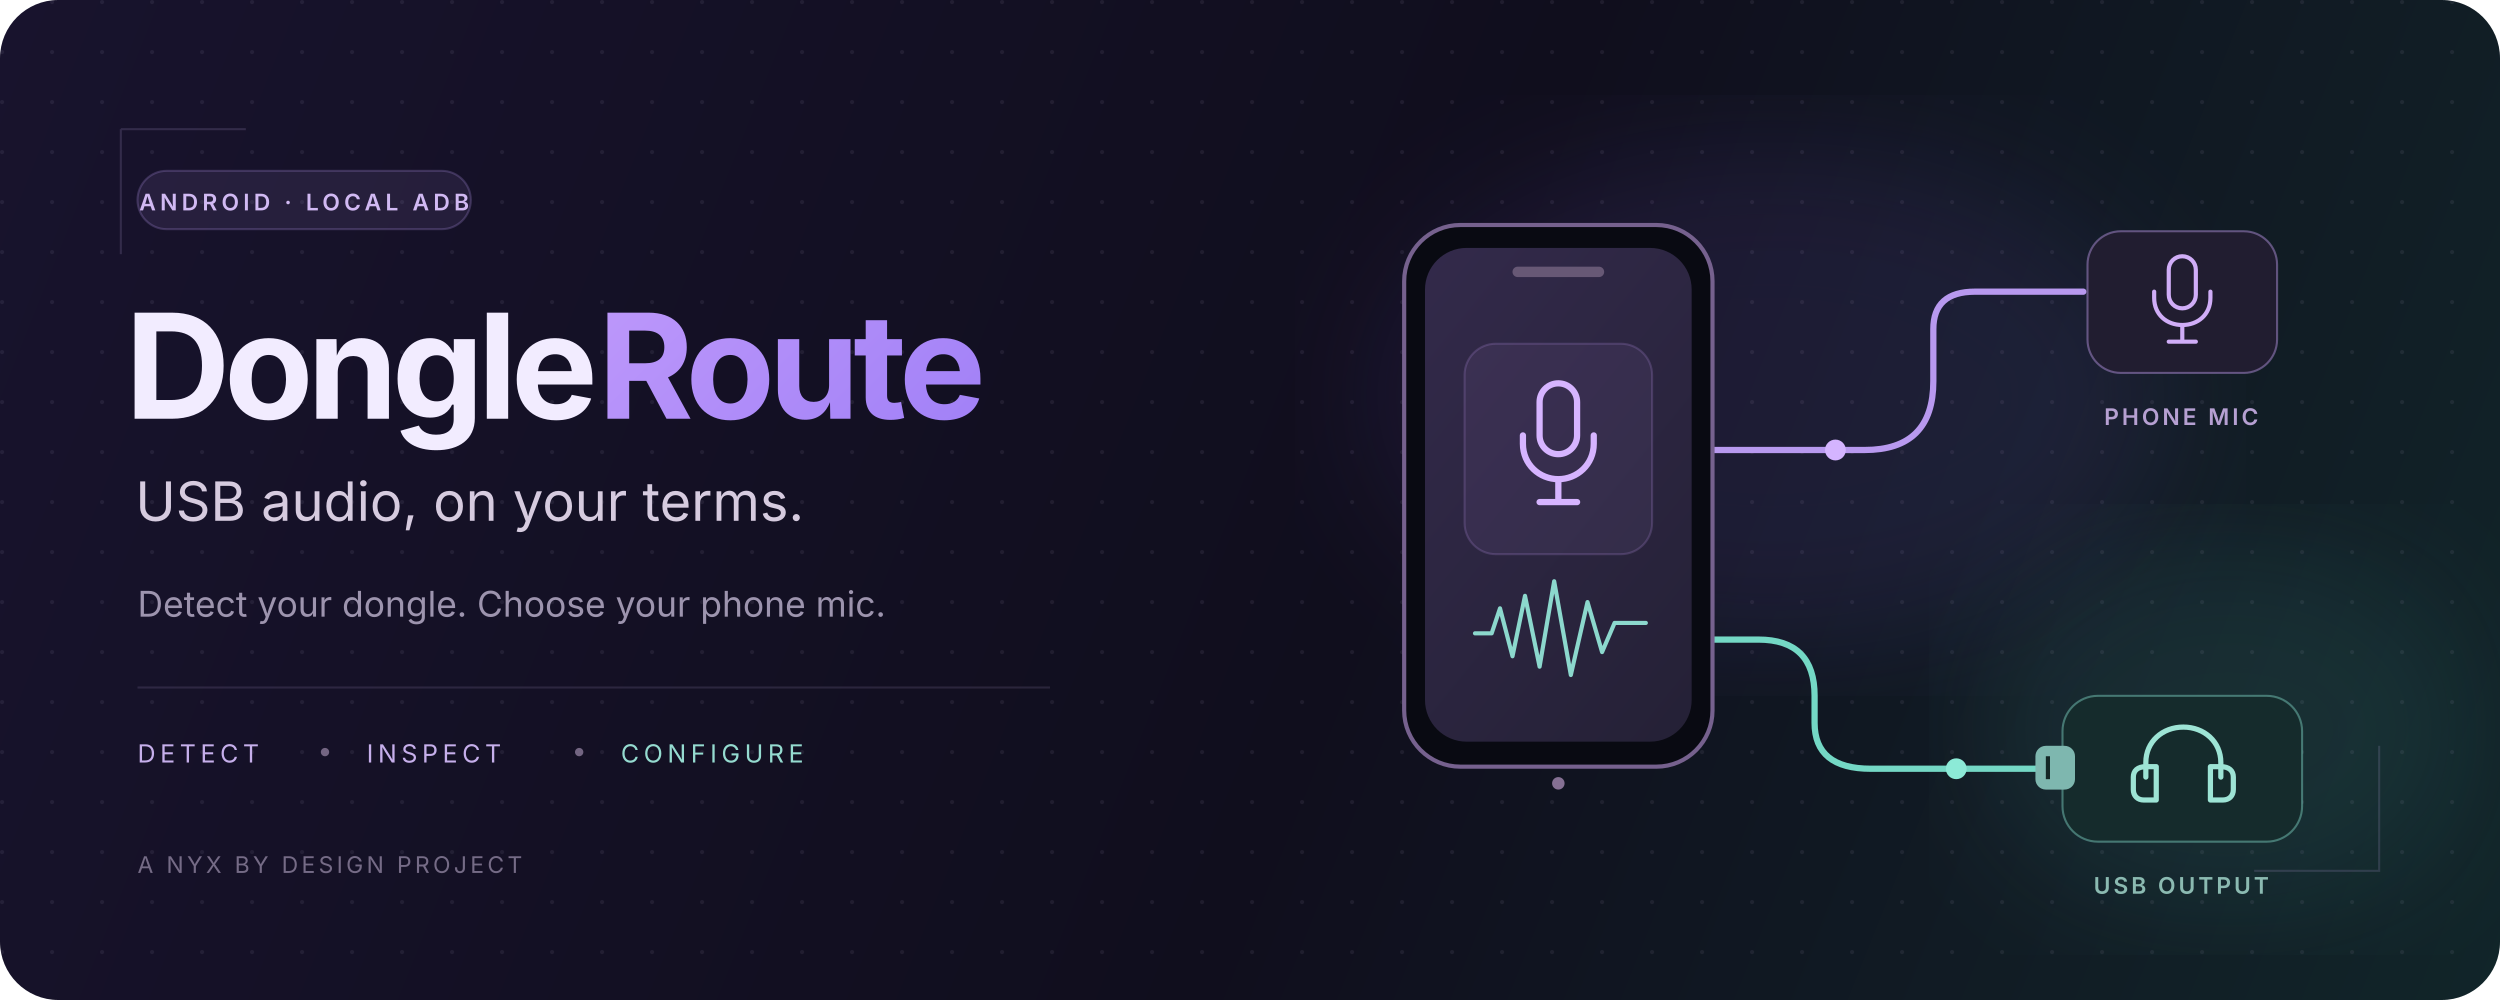
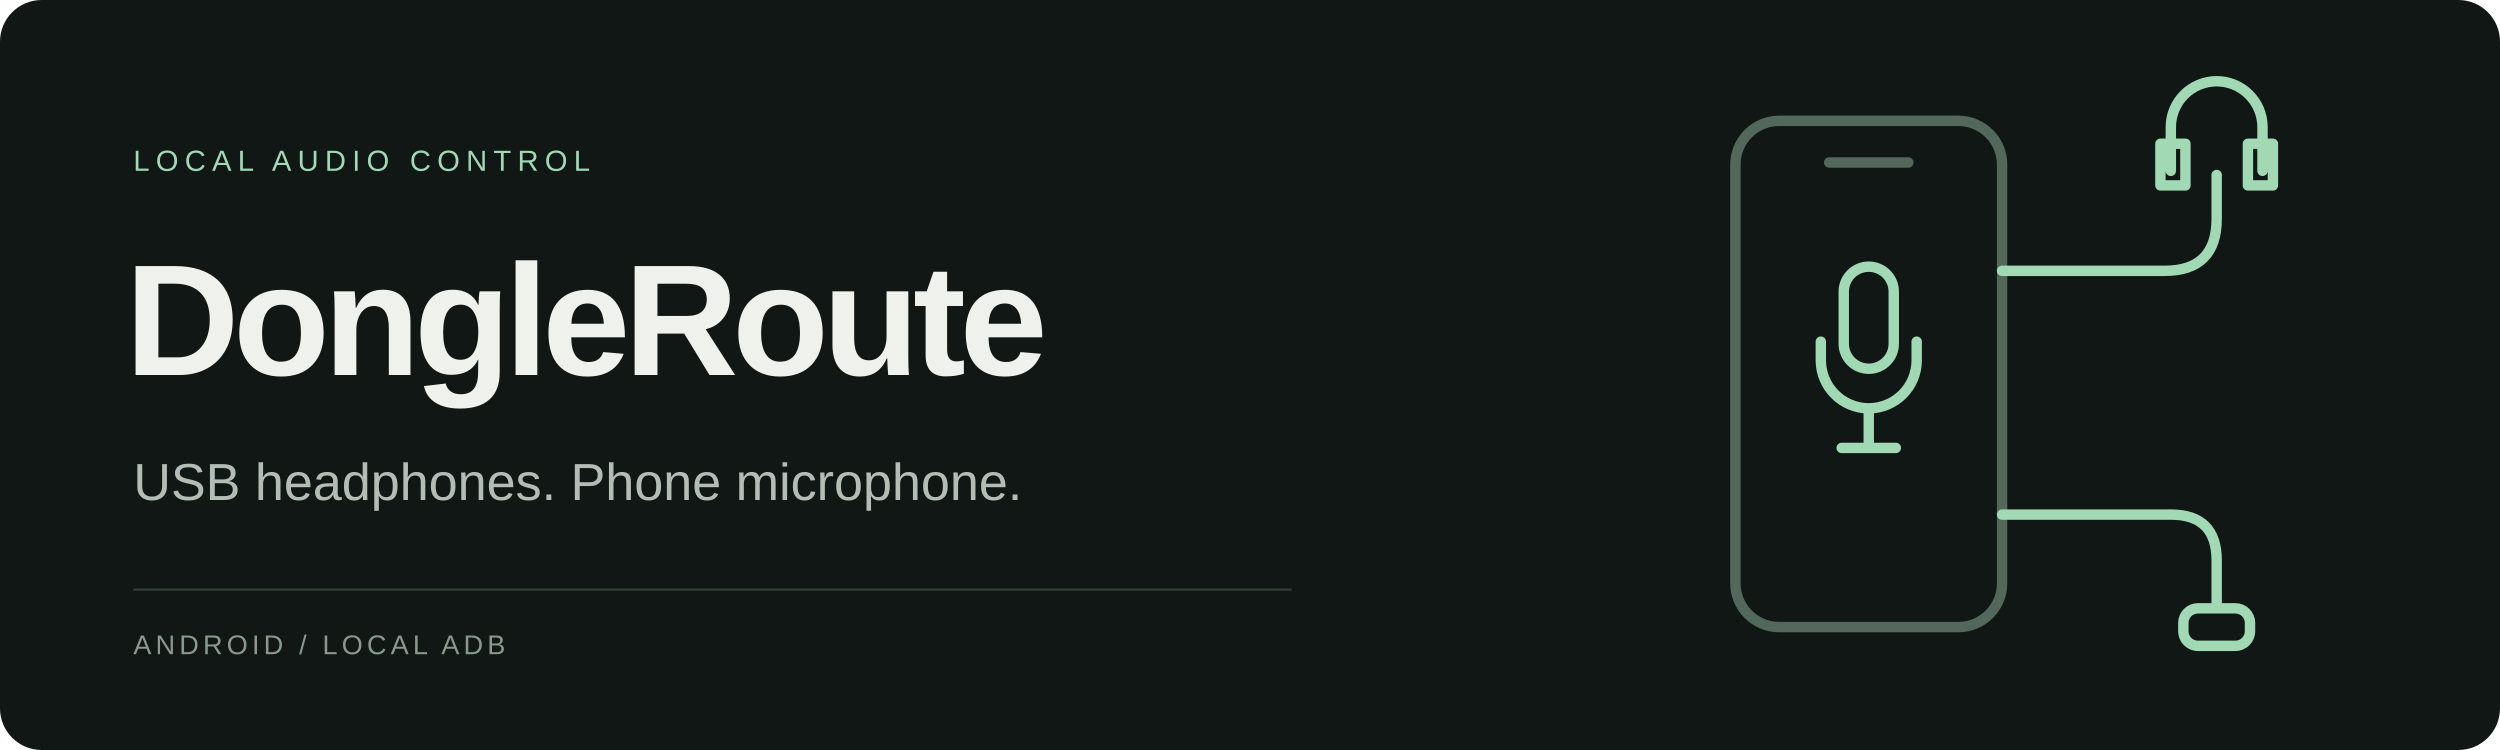
- <svg xmlns="http://www.w3.org/2000/svg" width="1200" height="480" viewBox="0 0 1200 480" fill="none" role="img" aria-labelledby="title desc">
-   <defs>
-     <linearGradient id="bg" x1="0" y1="0" x2="1200" y2="480" gradientUnits="userSpaceOnUse">
-       <stop stop-color="#18132D" />
-       <stop offset=".55" stop-color="#100E1D" />
-       <stop offset="1" stop-color="#112529" />
-     </linearGradient>
-     <linearGradient id="purple" x1="60" y1="40" x2="420" y2="400" gradientUnits="userSpaceOnUse">
-       <stop stop-color="#E2B7FF" />
-       <stop offset="1" stop-color="#9173F5" />
-     </linearGradient>
-     <linearGradient id="panel" x1="700" y1="90" x2="1080" y2="400" gradientUnits="userSpaceOnUse">
-       <stop stop-color="#332A4B" />
-       <stop offset="1" stop-color="#171822" />
-     </linearGradient>
-     <pattern id="dots" width="24" height="24" patternUnits="userSpaceOnUse">
-       <circle cx="1" cy="1" r="1" fill="#CCC0E4" opacity=".08" />
-     </pattern>
-     <filter id="glow">
-       <feGaussianBlur stdDeviation="30" />
-     </filter>
-   </defs>
-   <rect width="1200" height="480" rx="28" fill="url(#bg)" />
-   <rect width="1200" height="480" rx="28" fill="url(#dots)" />
-   <ellipse cx="850" cy="190" rx="190" ry="120" fill="#9465EF" opacity=".1" filter="url(#glow)" />
-   <ellipse cx="1070" cy="350" rx="120" ry="90" fill="#65E3D0" opacity=".08" filter="url(#glow)" />
-   <path d="M58 62H118M58 62V122M1142 358V418H1082" stroke="#B49DDB" stroke-opacity=".18" />
-   <g font-family="Segoe UI, Inter, Arial, sans-serif">
-     <rect x="66" y="82" width="160" height="28" rx="14" fill="#B79BEF" fill-opacity=".1" stroke="#C0A0FA" stroke-opacity=".22" />
-     <text x="146" y="101" text-anchor="middle" fill="#D1B9F3" font-size="11" font-weight="600" letter-spacing="2">ANDROID · LOCAL ADB</text>
-     <text x="60" y="201" fill="#F2ECFF" font-size="70" font-weight="700" letter-spacing="-3">Dongle<tspan fill="url(#purple)">Route</tspan>
-     </text>
-     <text x="65" y="250" fill="#D6CBDF" font-size="26" font-weight="400">USB audio, on your terms.</text>
-     <text x="66" y="296" fill="#9D94AE" font-size="17">Detect your dongle. Choose your phone mic.</text>
-     <path d="M66 330H504" stroke="#B9A6D6" stroke-opacity=".15" />
-     <text x="66" y="366" fill="#C6AFEB" font-size="12" letter-spacing="2.2">DETECT</text>
-     <circle cx="156" cy="361" r="2" fill="#736582" />
-     <text x="176" y="366" fill="#C6AFEB" font-size="12" letter-spacing="2.2">INSPECT</text>
-     <circle cx="278" cy="361" r="2" fill="#736582" />
-     <text x="298" y="366" fill="#95DBD0" font-size="12" letter-spacing="2.2">CONFIGURE</text>
-     <text x="66" y="419" fill="#756B86" font-size="11" letter-spacing="1.6">A NYX BY DESIGN PROJECT</text>
+ <svg xmlns="http://www.w3.org/2000/svg" width="1200" height="360" viewBox="0 0 1200 360" role="img" aria-labelledby="title desc">
+   <rect width="1200" height="360" rx="20" fill="#101715" />
+   <g font-family="Segoe UI, Arial, sans-serif">
+     <text x="64" y="82" fill="#a1d9b4" font-size="14" letter-spacing="3">LOCAL AUDIO CONTROL</text>
+     <text x="60" y="180" fill="#eef1ec" font-size="76" font-weight="600" letter-spacing="-3">DongleRoute</text>
+     <text x="64" y="240" fill="#b3bdb5" font-size="25">USB headphones. Phone microphone.</text>
+     <path d="M64 283H620" stroke="#334239" />
+     <text x="64" y="314" fill="#89998d" font-size="13" letter-spacing="2">ANDROID / LOCAL ADB</text>
  </g>
-   <path d="M790 216H895Q928 216 928 183V158Q928 140 948 140H1000" stroke="#B899EF" stroke-width="3" stroke-linecap="round" />
-   <path d="M790 307H844Q871 307 871 334V347Q871 369 898 369H1002" stroke="#74D8C5" stroke-width="3" stroke-linecap="round" />
-   <circle cx="881" cy="216" r="5" fill="#D4B4FF" />
-   <circle cx="939" cy="369" r="5" fill="#8CEAD7" />
-   <rect x="674" y="108" width="148" height="260" rx="27" fill="#090A12" stroke="#76618E" stroke-width="2" />
-   <rect x="684" y="119" width="128" height="237" rx="20" fill="url(#panel)" />
-   <rect x="726" y="128" width="44" height="5" rx="2.5" fill="#675875" />
-   <rect x="703" y="165" width="90" height="101" rx="15" fill="#C8A4FF" fill-opacity=".07" stroke="#BE9AF4" stroke-opacity=".2" />
-   <rect x="739" y="184" width="18" height="34" rx="9" stroke="#D6B4FF" stroke-width="3" />
-   <path d="M731 209V213C731 223 739 230 748 230C757 230 765 223 765 213V209M748 230V241M739 241H757" stroke="#D6B4FF" stroke-width="3" stroke-linecap="round" />
-   <path d="M708 304H716L720 292L726 315L732 286L739 320L746 279L754 324L762 289L769 313L775 299H790" stroke="#8CD8CD" stroke-width="2" stroke-linecap="round" stroke-linejoin="round" />
-   <circle cx="748" cy="376" r="3" fill="#857093" />
-   <g transform="translate(1002 111)">
-     <rect width="91" height="68" rx="16" fill="#211D30" stroke="#AB8DD4" stroke-opacity=".5" />
-     <rect x="39" y="12" width="13" height="25" rx="6.5" stroke="#D0ADF7" stroke-width="2" />
-     <path d="M32 29V32C32 40 38 45 45.5 45C53 45 59 40 59 32V29M45.5 45V53M39 53H52" stroke="#D0ADF7" stroke-width="2" stroke-linecap="round" />
-   </g>
-   <g transform="translate(990 327)">
-     <rect x="0" y="7" width="115" height="70" rx="17" fill="#152B2C" stroke="#80D6C6" stroke-opacity=".45" />
-     <rect x="-13" y="31" width="19" height="21" rx="5" fill="#7EB7AF" />
-     <path d="M-7 36V47" stroke="#142726" stroke-width="2" />
-     <path d="M40 46V39C40 29 48 22 58 22C68 22 76 29 76 39V46M40 41H45V57H39C36 57 34 55 34 52V46C34 43 36 41 40 41ZM76 41H71V57H77C80 57 82 55 82 52V46C82 43 80 41 76 41Z" stroke="#9DE4D5" stroke-width="2.5" stroke-linecap="round" stroke-linejoin="round" />
-   </g>
-   <g font-family="Segoe UI, Inter, Arial, sans-serif" font-size="11" font-weight="600" letter-spacing="1.4">
-     <text x="1047" y="204" text-anchor="middle" fill="#B6A0D2">PHONE MIC</text>
-     <text x="1047" y="429" text-anchor="middle" fill="#8BBAB1">USB OUTPUT</text>
+   <g fill="none" stroke="#a1d9b4" stroke-width="5" stroke-linecap="round" stroke-linejoin="round">
+     <rect x="833" y="58" width="128" height="243" rx="21" stroke="#52685a" />
+     <path d="M878 78H916" stroke="#52685a" />
+     <rect x="885" y="128" width="24" height="49" rx="12" />
+     <path d="M874 164v9a23 23 0 0 0 46 0v-9m-23 32v19m-13 0h26M961 130h78q25 0 25-25V84M961 247h81q22 0 22 22v22" />
+     <path d="M1042 82V61a22 22 0 0 1 44 0v21m-49-13v20h12V69zm42 0v20h12V69z" />
+     <rect x="1048" y="292" width="32" height="18" rx="7" />
  </g>
</svg>
